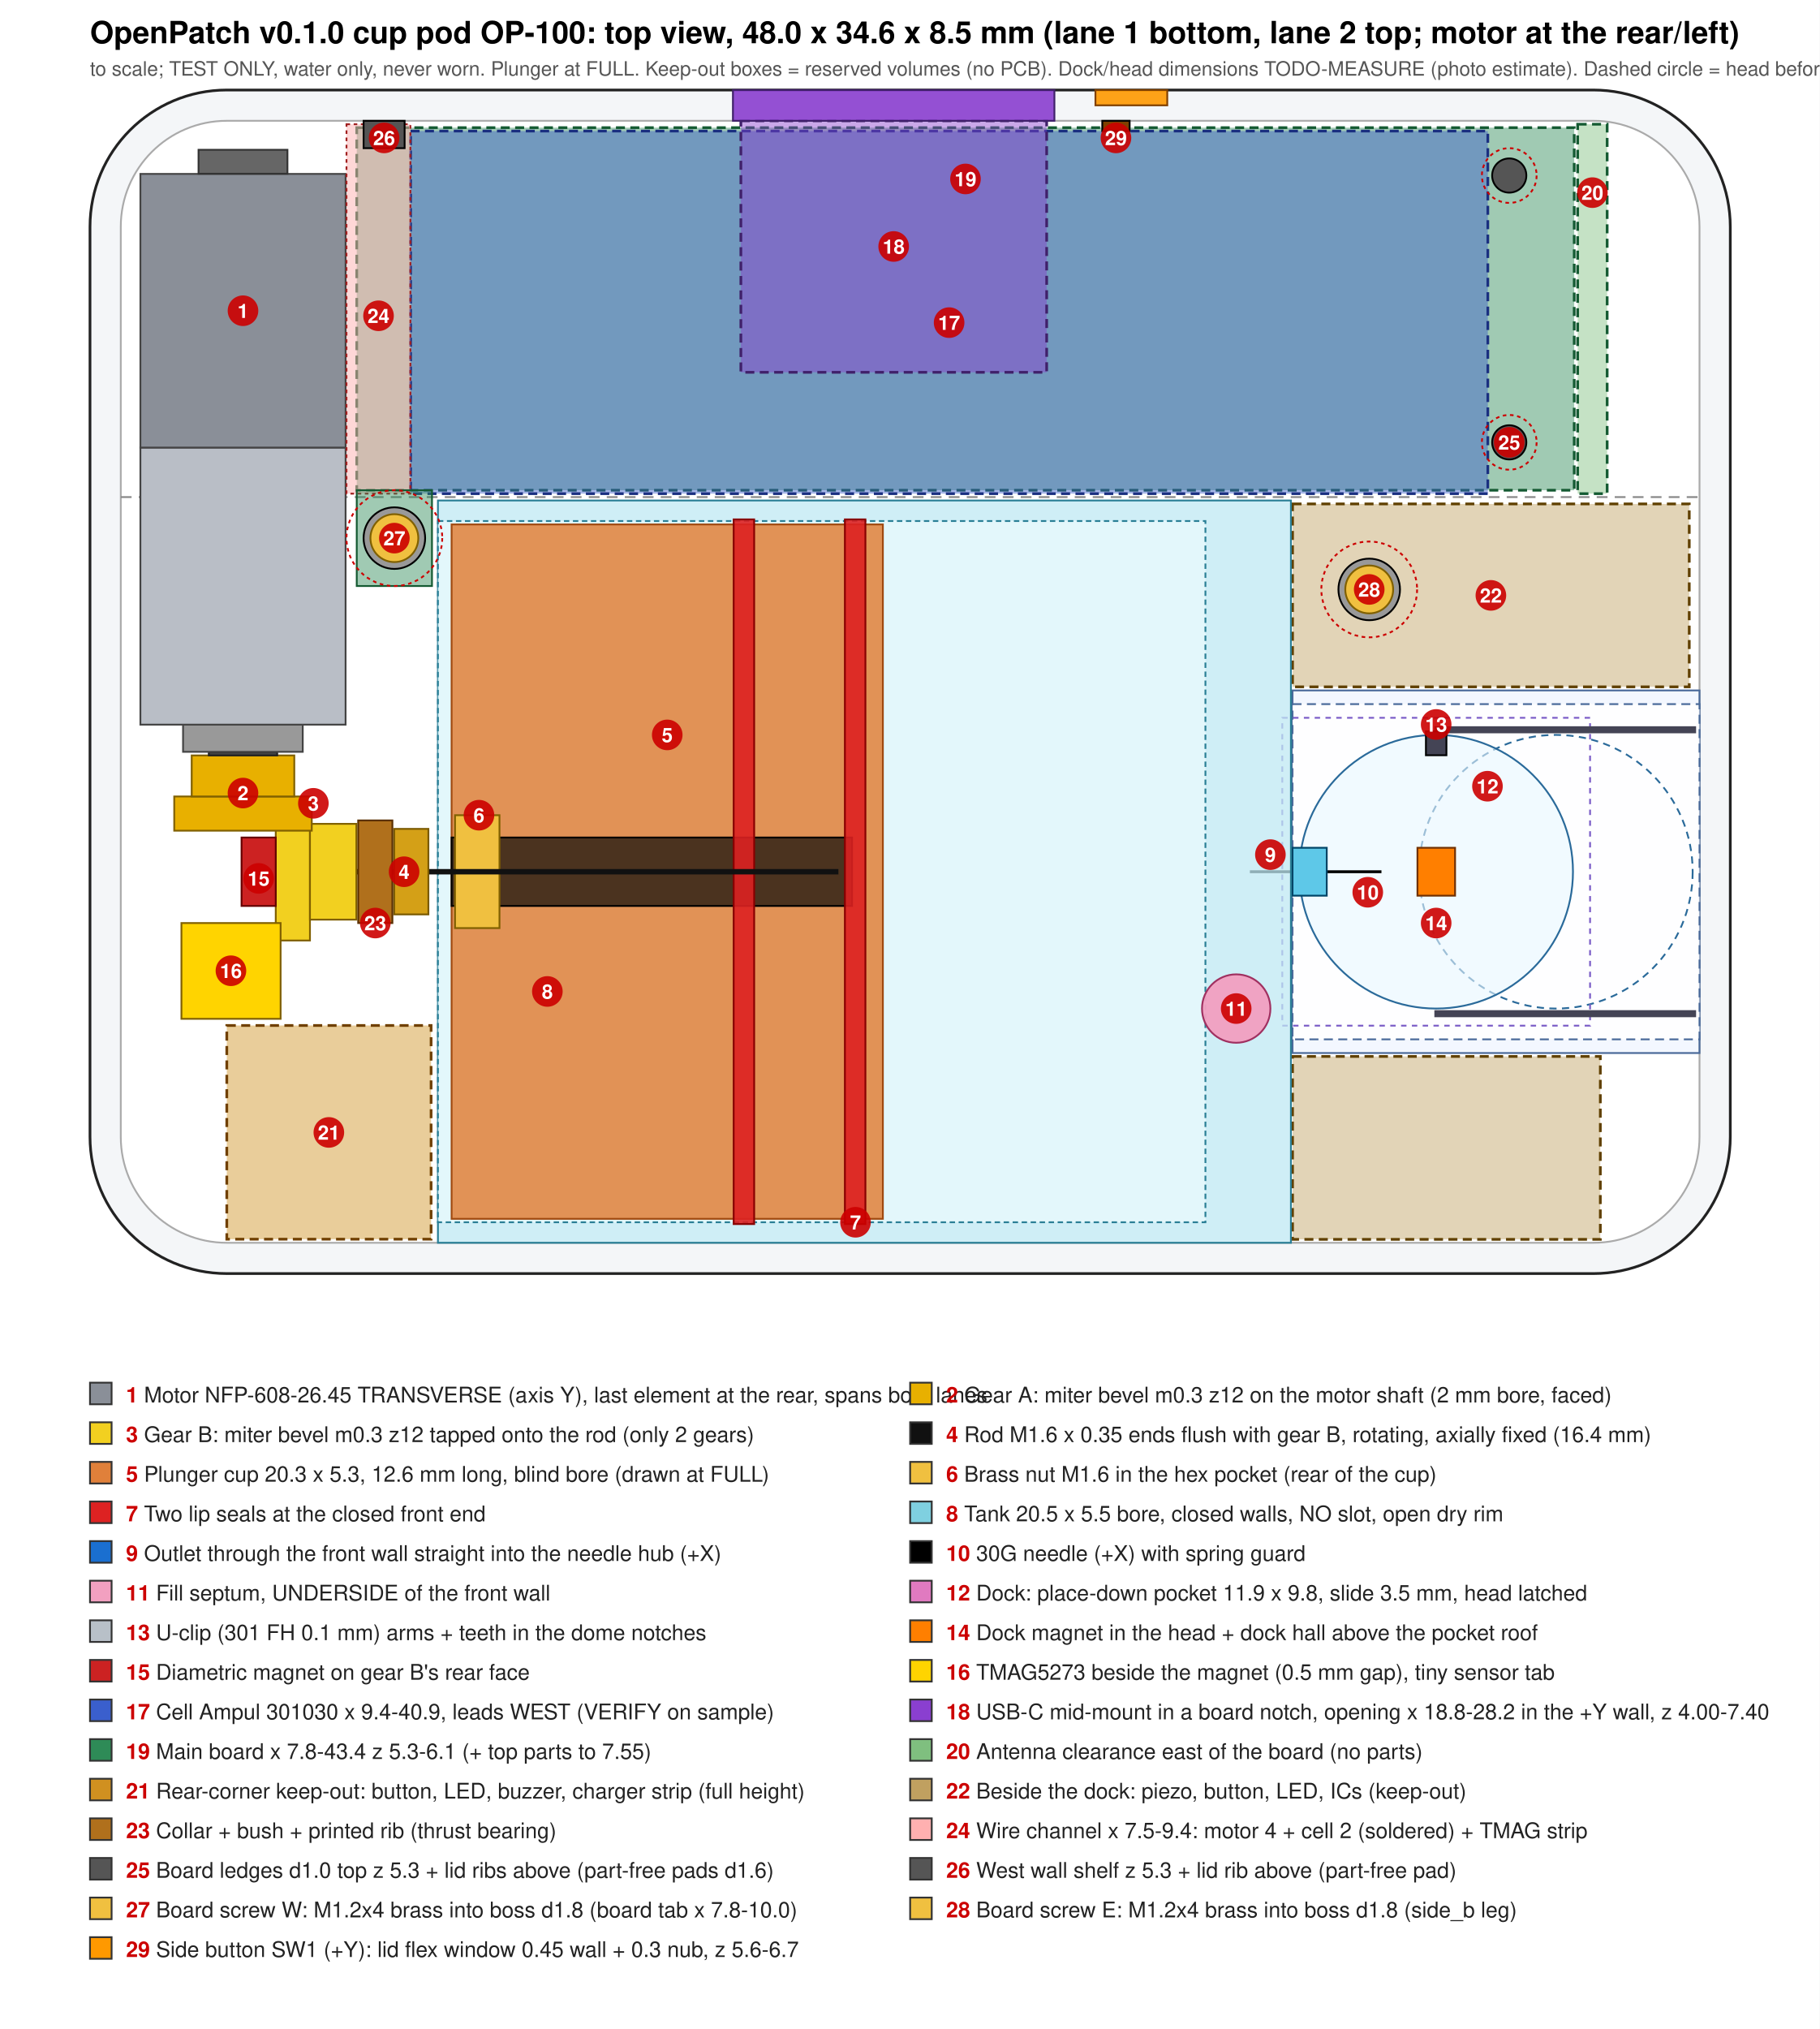
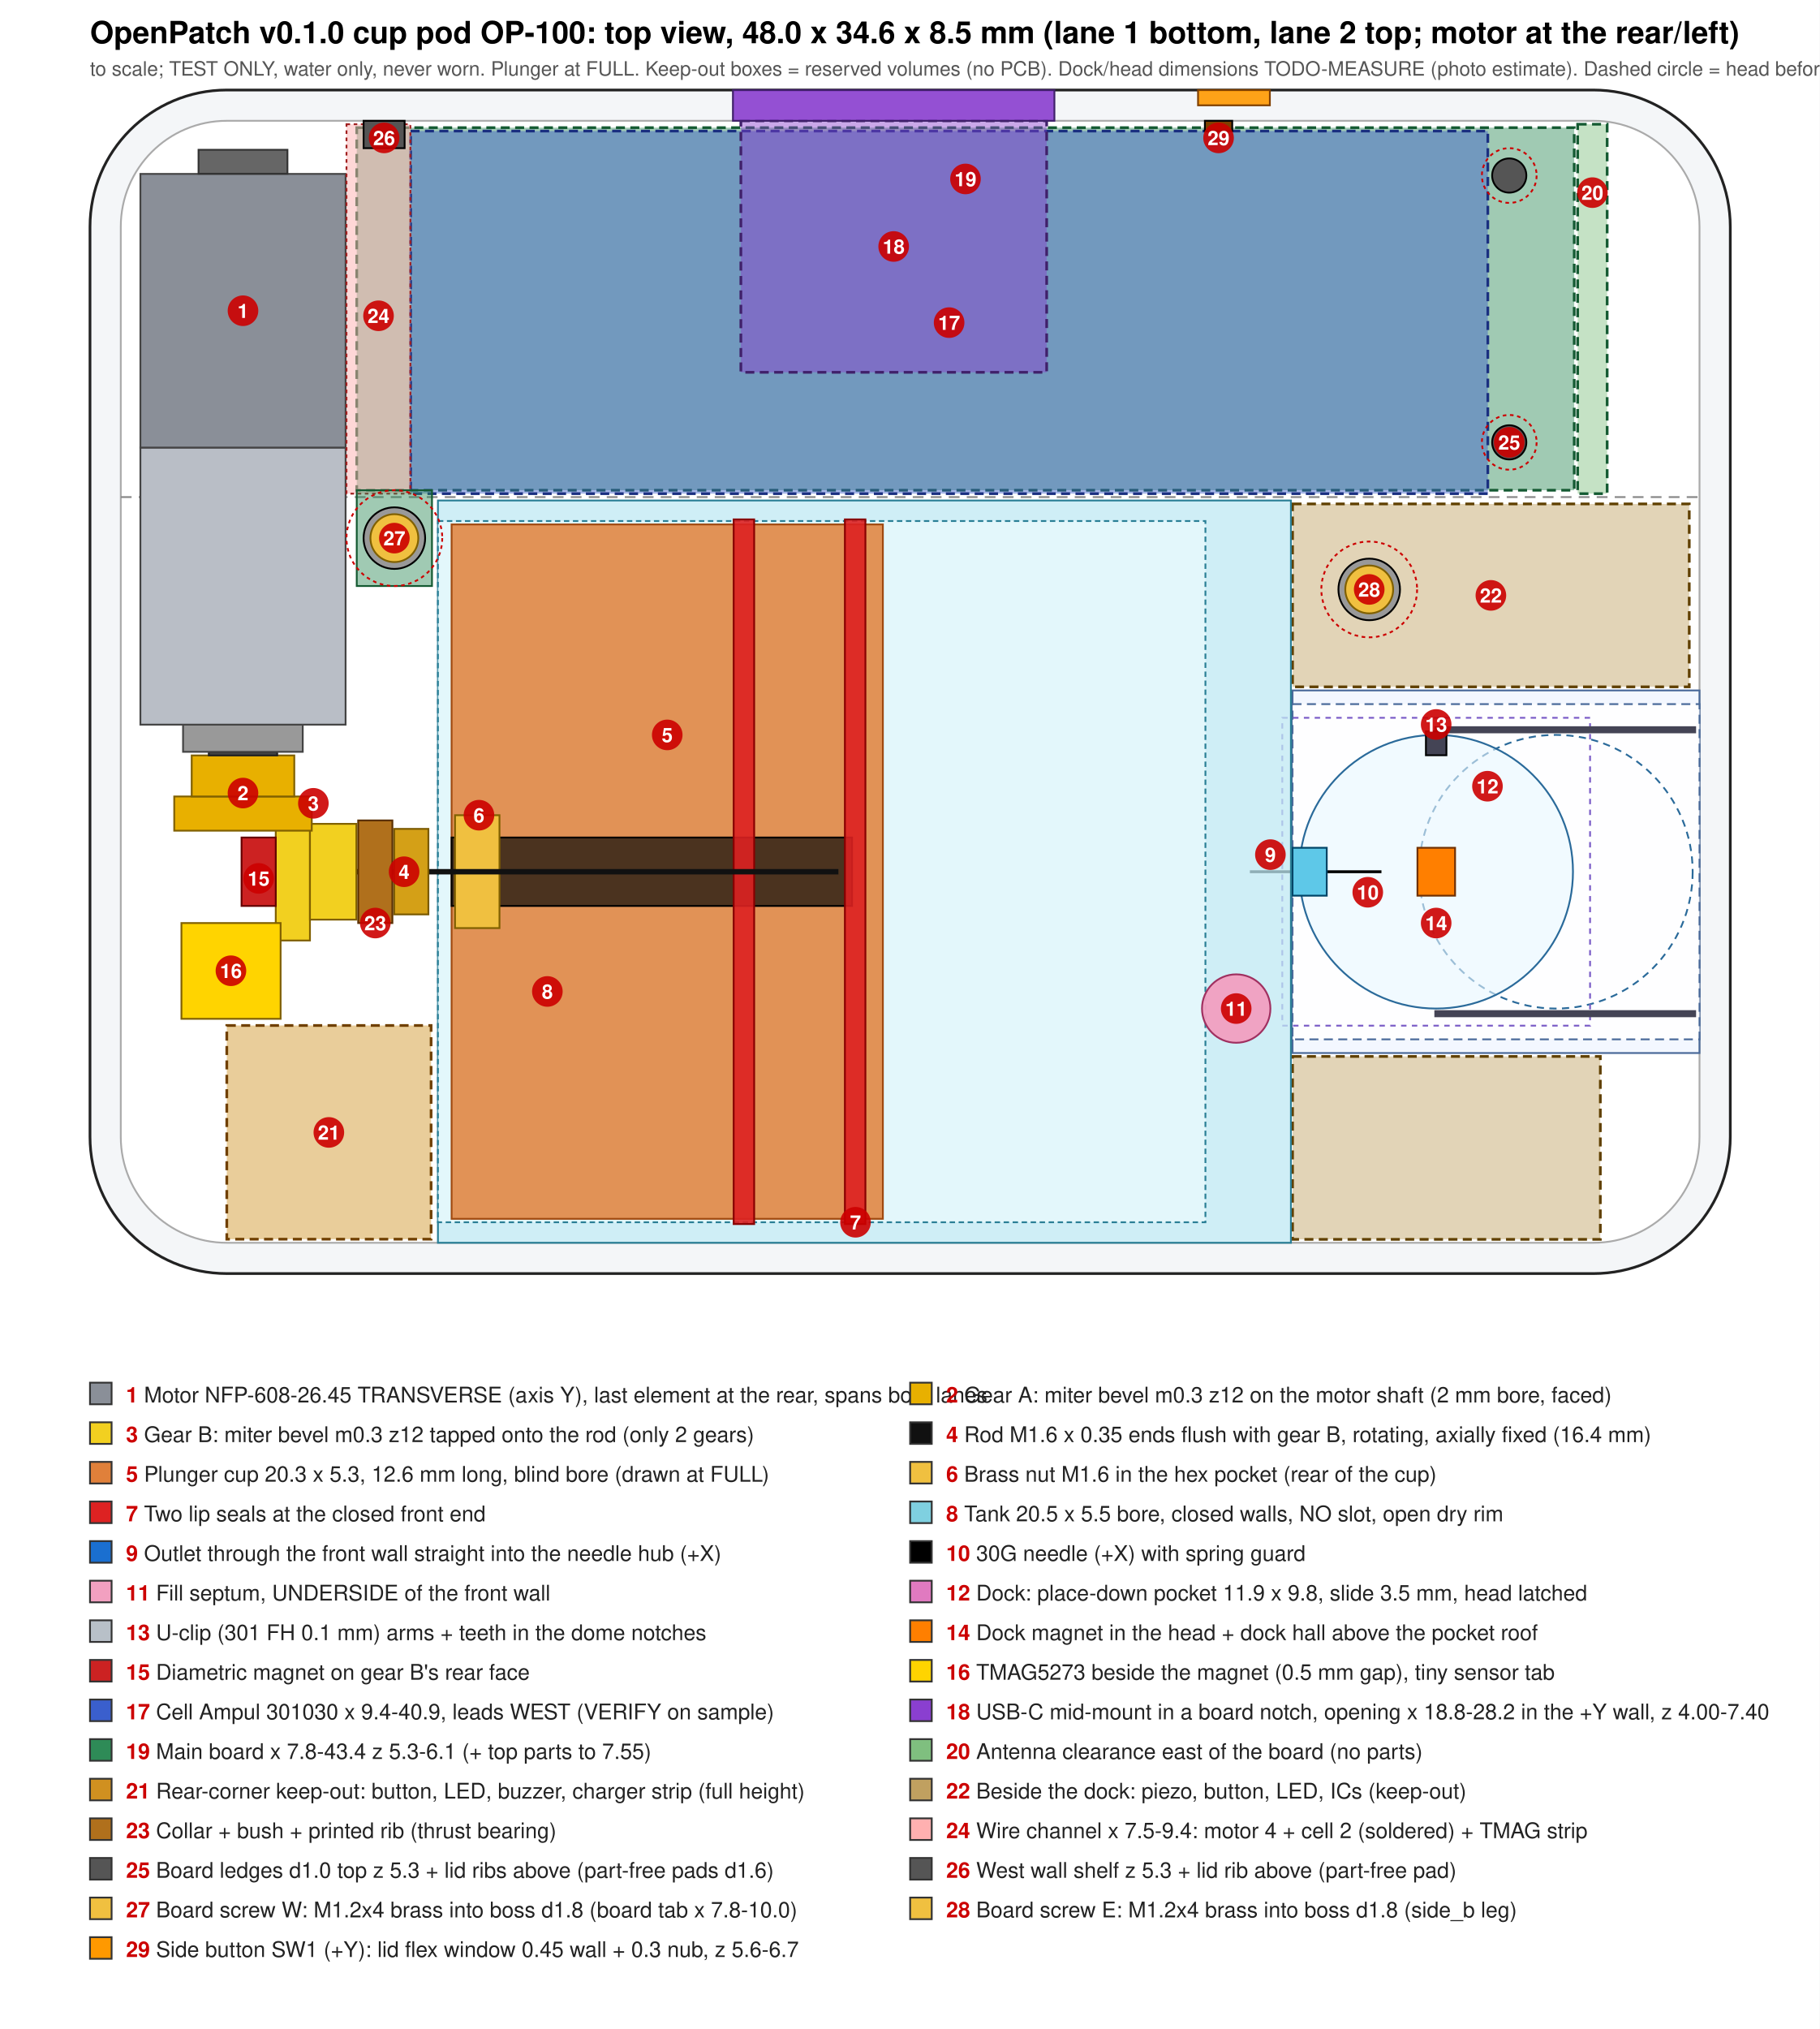
<svg xmlns="http://www.w3.org/2000/svg" width="1011" height="1127" viewBox="0 0 1011 1127" font-family="Helvetica,Arial,sans-serif">
  <rect width="100%" height="100%" fill="#ffffff" />
  <text x="50" y="24" font-size="17" font-weight="bold">OpenPatch v0.1.0 cup pod OP-100: top view, 48.0 x 34.6 x 8.5 mm (lane 1 bottom, lane 2 top; motor at the rear/left)</text>
  <text x="50" y="42" font-size="11" fill="#555">to scale; TEST ONLY, water only, never worn. Plunger at FULL. Keep-out boxes = reserved volumes (no PCB). Dock/head dimensions TODO-MEASURE (photo estimate). Dashed circle = head before the slide.</text>
  <rect x="50.0" y="50.0" width="911.3" height="657.4" rx="76.0" fill="#f4f6f8" fill-opacity="1.0" stroke="#222" stroke-width="1.5" />
  <rect x="67.1" y="67.1" width="877.1" height="623.2" rx="58.9" fill="#ffffff" fill-opacity="1.0" stroke="#aaa" stroke-width="1.0" />
  <line x1="67.1" y1="276.1" x2="944.2" y2="276.1" stroke="#888" stroke-width="1.0" stroke-dasharray="6,4" />
  <rect x="718.1" y="383.5" width="226.1" height="201.4" rx="0.0" fill="#e8f0ff" fill-opacity="0.5" stroke="#4a6a9a" stroke-width="1.0" />
  <rect x="718.1" y="391.1" width="226.1" height="186.2" rx="0.0" fill="#ffffff" fill-opacity="0.9" stroke="#4a6a9a" stroke-width="1.0" stroke-dasharray="5,3" />
  <circle cx="864.4" cy="484.2" r="76.0" fill="none" fill-opacity="1.0" stroke="#2a6a9a" stroke-width="1" stroke-dasharray="4,3" />
  <circle cx="797.9" cy="484.2" r="76.0" fill="#e8f6ff" fill-opacity="0.6" stroke="#2a6a9a" stroke-width="1" />
  <rect x="712.4" y="398.7" width="171.0" height="171.0" rx="0.0" fill="none" fill-opacity="1.0" stroke="#7a5cc7" stroke-width="1.0" stroke-dasharray="3,3" />
  <rect x="797.9" y="562.1" width="143.4" height="1.9" rx="0.0" fill="#b8c0c8" fill-opacity="1.0" stroke="#445" stroke-width="2" />
  <rect x="792.2" y="558.2" width="11.4" height="-5.7" rx="0.0" fill="#445" fill-opacity="1.0" stroke="#000" stroke-width="1.0" />
  <rect x="797.9" y="404.4" width="143.4" height="1.9" rx="0.0" fill="#b8c0c8" fill-opacity="1.0" stroke="#445" stroke-width="2" />
  <rect x="792.2" y="406.2" width="11.4" height="13.3" rx="0.0" fill="#445" fill-opacity="1.0" stroke="#000" stroke-width="1.0" />
  <rect x="787.5" y="470.9" width="20.9" height="26.6" rx="0.0" fill="#ff7f00" fill-opacity="1.0" stroke="#703000" stroke-width="1.0" />
  <line x1="694.4" y1="484.2" x2="767.5" y2="484.2" stroke="#000" stroke-width="1.6" />
  <rect x="718.1" y="470.9" width="19.0" height="26.6" rx="0.0" fill="#5ec8e8" fill-opacity="1.0" stroke="#046" stroke-width="1.0" />
  <rect x="198.2" y="70.9" width="676.4" height="201.4" rx="0.0" fill="#2e8b57" fill-opacity="0.45" stroke="#145a32" stroke-width="1.5" stroke-dasharray="5,3" />
  <rect x="876.5" y="69.0" width="16.4" height="205.2" rx="0.0" fill="#7fbf7f" fill-opacity="0.45" stroke="#145a32" stroke-width="1.5" stroke-dasharray="5,3" />
  <rect x="126.0" y="569.6" width="113.5" height="118.7" rx="0.0" fill="#d09020" fill-opacity="0.45" stroke="#704000" stroke-width="1.5" stroke-dasharray="5,3" />
  <rect x="718.1" y="586.8" width="171.0" height="101.6" rx="0.0" fill="#c0a060" fill-opacity="0.45" stroke="#604000" stroke-width="1.5" stroke-dasharray="5,3" />
  <rect x="718.1" y="279.9" width="220.4" height="101.6" rx="0.0" fill="#c0a060" fill-opacity="0.45" stroke="#604000" stroke-width="1.5" stroke-dasharray="5,3" />
  <rect x="228.1" y="72.8" width="598.5" height="201.4" rx="0.0" fill="#3a5fcd" fill-opacity="0.45" stroke="#1a2f80" stroke-width="1.5" stroke-dasharray="5,3" />
  <rect x="411.6" y="67.1" width="169.9" height="139.7" rx="0.0" fill="#8a3fd0" fill-opacity="0.45" stroke="#40206a" stroke-width="1.5" stroke-dasharray="5,3" />
  <rect x="243.3" y="278.0" width="473.9" height="412.3" rx="0.0" fill="#bfe8f2" fill-opacity="0.75" stroke="#2a7f96" stroke-width="1.0" />
  <rect x="243.3" y="289.4" width="426.4" height="389.5" rx="0.0" fill="#e8f8fc" fill-opacity="0.8" stroke="#2a7f96" stroke-width="1.0" stroke-dasharray="3,2" />
  <rect x="250.9" y="291.3" width="239.6" height="385.7" rx="0.0" fill="#e0803a" fill-opacity="0.85" stroke="#a04a10" stroke-width="1.0" />
  <rect x="250.9" y="465.2" width="222.5" height="38.0" rx="0.0" fill="#3b2a1a" fill-opacity="0.9" stroke="#000" stroke-width="1.0" />
  <rect x="407.6" y="288.5" width="11.4" height="391.4" rx="0.0" fill="#dd2222" fill-opacity="0.9" stroke="#880000" stroke-width="1.0" />
  <rect x="469.4" y="288.5" width="11.4" height="391.4" rx="0.0" fill="#dd2222" fill-opacity="0.9" stroke="#880000" stroke-width="1.0" />
  <rect x="252.8" y="452.8" width="24.7" height="62.7" rx="0.0" fill="#f0c040" fill-opacity="1.0" stroke="#806000" stroke-width="1.0" />
  <line x1="153.2" y1="484.2" x2="465.8" y2="484.2" stroke="#111" stroke-width="3.0" />
  <rect x="219.0" y="460.4" width="19.0" height="47.5" rx="0.0" fill="#d4a017" fill-opacity="1.0" stroke="#7a5a00" stroke-width="1.0" />
  <rect x="199.0" y="455.7" width="19.0" height="57.0" rx="0.0" fill="#b0701c" fill-opacity="1.0" stroke="#5a3000" stroke-width="1.0" />
  <rect x="153.2" y="446.0" width="19.0" height="76.4" rx="0.0" fill="#f2d020" fill-opacity="1.0" stroke="#806000" stroke-width="1.0" />
  <rect x="172.2" y="457.6" width="25.8" height="53.2" rx="0.0" fill="#f2d020" fill-opacity="1.0" stroke="#806000" stroke-width="1.0" />
  <rect x="134.2" y="465.2" width="19.0" height="38.0" rx="0.0" fill="#cc2222" fill-opacity="1.0" stroke="#660000" stroke-width="1.0" />
  <rect x="100.8" y="512.7" width="55.1" height="53.2" rx="0.0" fill="#ffd400" fill-opacity="1.0" stroke="#806000" stroke-width="1.0" />
  <rect x="96.8" y="442.4" width="76.4" height="19.0" rx="0.0" fill="#e8b000" fill-opacity="1.0" stroke="#806000" stroke-width="1.0" />
  <rect x="106.5" y="419.6" width="57.0" height="22.8" rx="0.0" fill="#e8b000" fill-opacity="1.0" stroke="#806000" stroke-width="1.0" />
  <rect x="116.0" y="417.7" width="38.0" height="1.9" rx="0.0" fill="#444" fill-opacity="1.0" stroke="#222" stroke-width="1.0" />
  <rect x="101.7" y="402.4" width="66.5" height="15.2" rx="0.0" fill="#999" fill-opacity="1.0" stroke="#444" stroke-width="1.0" />
  <rect x="78.0" y="248.6" width="114.0" height="153.9" rx="0.0" fill="#b9bec6" fill-opacity="1.0" stroke="#444" stroke-width="1.0" />
  <rect x="78.0" y="96.6" width="114.0" height="152.0" rx="0.0" fill="#8a8f98" fill-opacity="1.0" stroke="#444" stroke-width="1.0" />
  <rect x="110.3" y="83.2" width="49.4" height="13.3" rx="0.0" fill="#666" fill-opacity="1.0" stroke="#333" stroke-width="1.0" />
  <circle cx="686.8" cy="560.2" r="19.0" fill="#f2a0c0" fill-opacity="0.95" stroke="#a03060" stroke-width="1" />
  <rect x="407.2" y="50.0" width="178.6" height="17.1" rx="0.0" fill="#8a3fd0" fill-opacity="0.9" stroke="#40206a" stroke-width="1.0" />
  <rect x="192.5" y="69.0" width="35.5" height="205.2" rx="0.0" fill="#ffb0b0" fill-opacity="0.5" stroke="#a02020" stroke-width="1.0" stroke-dasharray="2,2" />
  <circle cx="838.5" cy="245.7" r="15.2" fill="none" fill-opacity="1.0" stroke="#c00" stroke-width="1" stroke-dasharray="2,2" />
  <circle cx="838.5" cy="245.7" r="9.5" fill="#555" fill-opacity="1.0" stroke="#000" stroke-width="1" />
  <circle cx="838.5" cy="97.5" r="15.2" fill="none" fill-opacity="1.0" stroke="#c00" stroke-width="1" stroke-dasharray="2,2" />
  <circle cx="838.5" cy="97.5" r="9.5" fill="#555" fill-opacity="1.0" stroke="#000" stroke-width="1" />
  <rect x="202.0" y="67.1" width="22.8" height="15.2" rx="0.0" fill="#555" fill-opacity="1.0" stroke="#000" stroke-width="1.0" />
  <rect x="198.2" y="272.3" width="41.8" height="53.2" rx="0.0" fill="#2e8b57" fill-opacity="0.45" stroke="#145a32" stroke-width="1.0" />
  <circle cx="219.1" cy="298.9" r="26.6" fill="none" fill-opacity="1.0" stroke="#c00" stroke-width="1" stroke-dasharray="2,2" />
  <circle cx="219.1" cy="298.9" r="17.1" fill="#999" fill-opacity="1.0" stroke="#000" stroke-width="1" />
  <circle cx="219.1" cy="298.9" r="13.3" fill="#f0c040" fill-opacity="1.0" stroke="#806000" stroke-width="1" />
  <circle cx="760.7" cy="327.4" r="26.6" fill="none" fill-opacity="1.0" stroke="#c00" stroke-width="1" stroke-dasharray="2,2" />
  <circle cx="760.7" cy="327.4" r="17.1" fill="#999" fill-opacity="1.0" stroke="#000" stroke-width="1" />
  <circle cx="760.7" cy="327.4" r="13.3" fill="#f0c040" fill-opacity="1.0" stroke="#806000" stroke-width="1" />
-   <rect x="608.6" y="50.0" width="39.9" height="8.5" rx="0.0" fill="#ff9900" fill-opacity="0.9" stroke="#804000" stroke-width="1.0" />
-   <rect x="612.4" y="67.1" width="15.2" height="5.7" rx="0.0" fill="#804000" fill-opacity="1.0" stroke="#000" stroke-width="1.0" />
+   <rect x="665.6" y="50.0" width="39.9" height="8.5" rx="0.0" fill="#ff9900" fill-opacity="0.9" stroke="#804000" stroke-width="1.0" />
+   <rect x="669.4" y="67.1" width="15.2" height="5.7" rx="0.0" fill="#804000" fill-opacity="1.0" stroke="#000" stroke-width="1.0" />
  <circle cx="135.0" cy="172.6" r="8.5" fill="#c00" fill-opacity="0.9" />
  <text x="135.0" y="176.6" font-size="11" fill="#fff" text-anchor="middle" font-weight="bold">1</text>
  <rect x="50.0" y="768" width="12" height="12" fill="#8a8f98" stroke="#333" />
  <text x="70.0" y="779" font-size="12" fill="#222">
    <tspan fill="#c00" font-weight="bold">1</tspan>  Motor NFP-608-26.45 TRANSVERSE (axis Y), last element at the rear, spans both lanes</text>
  <circle cx="135.0" cy="440.5" r="8.5" fill="#c00" fill-opacity="0.9" />
  <text x="135.0" y="444.5" font-size="11" fill="#fff" text-anchor="middle" font-weight="bold">2</text>
  <rect x="505.651" y="768" width="12" height="12" fill="#e8b000" stroke="#333" />
  <text x="525.651" y="779" font-size="12" fill="#222">
    <tspan fill="#c00" font-weight="bold">2</tspan>  Gear A: miter bevel m0.3 z12 on the motor shaft (2 mm bore, faced)</text>
  <circle cx="174.1" cy="446.2" r="8.5" fill="#c00" fill-opacity="0.9" />
  <text x="174.1" y="450.2" font-size="11" fill="#fff" text-anchor="middle" font-weight="bold">3</text>
  <rect x="50.0" y="790" width="12" height="12" fill="#f2d020" stroke="#333" />
  <text x="70.0" y="801" font-size="12" fill="#222">
    <tspan fill="#c00" font-weight="bold">3</tspan>  Gear B: miter bevel m0.3 z12 tapped onto the rod (only 2 gears)</text>
  <circle cx="224.5" cy="484.2" r="8.5" fill="#c00" fill-opacity="0.9" />
  <text x="224.5" y="488.2" font-size="11" fill="#fff" text-anchor="middle" font-weight="bold">4</text>
  <rect x="505.651" y="790" width="12" height="12" fill="#111111" stroke="#333" />
  <text x="525.651" y="801" font-size="12" fill="#222">
    <tspan fill="#c00" font-weight="bold">4</tspan>  Rod M1.6 x 0.35 ends flush with gear B, rotating, axially fixed (16.4 mm)</text>
  <circle cx="370.7" cy="408.2" r="8.5" fill="#c00" fill-opacity="0.9" />
  <text x="370.7" y="412.2" font-size="11" fill="#fff" text-anchor="middle" font-weight="bold">5</text>
  <rect x="50.0" y="812" width="12" height="12" fill="#e0803a" stroke="#333" />
  <text x="70.0" y="823" font-size="12" fill="#222">
    <tspan fill="#c00" font-weight="bold">5</tspan>  Plunger cup 20.3 x 5.3, 12.6 mm long, blind bore (drawn at FULL)</text>
  <circle cx="266.1" cy="452.8" r="8.5" fill="#c00" fill-opacity="0.9" />
  <text x="266.1" y="456.8" font-size="11" fill="#fff" text-anchor="middle" font-weight="bold">6</text>
  <rect x="505.651" y="812" width="12" height="12" fill="#f0c040" stroke="#333" />
  <text x="525.651" y="823" font-size="12" fill="#222">
    <tspan fill="#c00" font-weight="bold">6</tspan>  Brass nut M1.6 in the hex pocket (rear of the cup)</text>
  <circle cx="475.3" cy="678.9" r="8.5" fill="#c00" fill-opacity="0.9" />
  <text x="475.3" y="682.9" font-size="11" fill="#fff" text-anchor="middle" font-weight="bold">7</text>
  <rect x="50.0" y="834" width="12" height="12" fill="#dd2222" stroke="#333" />
  <text x="70.0" y="845" font-size="12" fill="#222">
    <tspan fill="#c00" font-weight="bold">7</tspan>  Two lip seals at the closed front end</text>
  <circle cx="304.1" cy="550.7" r="8.5" fill="#c00" fill-opacity="0.9" />
  <text x="304.1" y="554.7" font-size="11" fill="#fff" text-anchor="middle" font-weight="bold">8</text>
  <rect x="505.651" y="834" width="12" height="12" fill="#7fd0e0" stroke="#333" />
  <text x="525.651" y="845" font-size="12" fill="#222">
    <tspan fill="#c00" font-weight="bold">8</tspan>  Tank 20.5 x 5.5 bore, closed walls, NO slot, open dry rim</text>
  <circle cx="705.8" cy="474.7" r="8.5" fill="#c00" fill-opacity="0.9" />
  <text x="705.8" y="478.7" font-size="11" fill="#fff" text-anchor="middle" font-weight="bold">9</text>
  <rect x="50.0" y="856" width="12" height="12" fill="#1a6fd0" stroke="#333" />
  <text x="70.0" y="867" font-size="12" fill="#222">
    <tspan fill="#c00" font-weight="bold">9</tspan>  Outlet through the front wall straight into the needle hub (+X)</text>
  <circle cx="759.9" cy="495.6" r="8.5" fill="#c00" fill-opacity="0.9" />
  <text x="759.9" y="499.6" font-size="11" fill="#fff" text-anchor="middle" font-weight="bold">10</text>
  <rect x="505.651" y="856" width="12" height="12" fill="#000000" stroke="#333" />
  <text x="525.651" y="867" font-size="12" fill="#222">
    <tspan fill="#c00" font-weight="bold">10</tspan>  30G needle (+X) with spring guard</text>
  <circle cx="686.8" cy="560.2" r="8.5" fill="#c00" fill-opacity="0.9" />
  <text x="686.8" y="564.2" font-size="11" fill="#fff" text-anchor="middle" font-weight="bold">11</text>
  <rect x="50.0" y="878" width="12" height="12" fill="#f2a0c0" stroke="#333" />
  <text x="70.0" y="889" font-size="12" fill="#222">
    <tspan fill="#c00" font-weight="bold">11</tspan>  Fill septum, UNDERSIDE of the front wall</text>
  <circle cx="826.4" cy="436.7" r="8.5" fill="#c00" fill-opacity="0.9" />
  <text x="826.4" y="440.7" font-size="11" fill="#fff" text-anchor="middle" font-weight="bold">12</text>
  <rect x="505.651" y="878" width="12" height="12" fill="#e07ac0" stroke="#333" />
  <text x="525.651" y="889" font-size="12" fill="#222">
    <tspan fill="#c00" font-weight="bold">12</tspan>  Dock: place-down pocket 11.9 x 9.8, slide 3.5 mm, head latched</text>
  <circle cx="797.9" cy="402.4" r="8.5" fill="#c00" fill-opacity="0.9" />
  <text x="797.9" y="406.4" font-size="11" fill="#fff" text-anchor="middle" font-weight="bold">13</text>
  <rect x="50.0" y="900" width="12" height="12" fill="#b8c0c8" stroke="#333" />
  <text x="70.0" y="911" font-size="12" fill="#222">
    <tspan fill="#c00" font-weight="bold">13</tspan>  U-clip (301 FH 0.1 mm) arms + teeth in the dome notches</text>
  <circle cx="797.9" cy="512.7" r="8.5" fill="#c00" fill-opacity="0.9" />
  <text x="797.9" y="516.7" font-size="11" fill="#fff" text-anchor="middle" font-weight="bold">14</text>
  <rect x="505.651" y="900" width="12" height="12" fill="#ff7f00" stroke="#333" />
  <text x="525.651" y="911" font-size="12" fill="#222">
    <tspan fill="#c00" font-weight="bold">14</tspan>  Dock magnet in the head + dock hall above the pocket roof</text>
  <circle cx="143.7" cy="487.9" r="8.5" fill="#c00" fill-opacity="0.9" />
  <text x="143.7" y="491.9" font-size="11" fill="#fff" text-anchor="middle" font-weight="bold">15</text>
  <rect x="50.0" y="922" width="12" height="12" fill="#cc2222" stroke="#333" />
  <text x="70.0" y="933" font-size="12" fill="#222">
    <tspan fill="#c00" font-weight="bold">15</tspan>  Diametric magnet on gear B's rear face</text>
  <circle cx="128.3" cy="539.2" r="8.5" fill="#c00" fill-opacity="0.9" />
  <text x="128.3" y="543.2" font-size="11" fill="#fff" text-anchor="middle" font-weight="bold">16</text>
  <rect x="505.651" y="922" width="12" height="12" fill="#ffd400" stroke="#333" />
  <text x="525.651" y="933" font-size="12" fill="#222">
    <tspan fill="#c00" font-weight="bold">16</tspan>  TMAG5273 beside the magnet (0.5 mm gap), tiny sensor tab</text>
  <circle cx="527.3" cy="179.2" r="8.5" fill="#c00" fill-opacity="0.9" />
  <text x="527.3" y="183.2" font-size="11" fill="#fff" text-anchor="middle" font-weight="bold">17</text>
  <rect x="50.0" y="944" width="12" height="12" fill="#3a5fcd" stroke="#333" />
  <text x="70.0" y="955" font-size="12" fill="#222">
    <tspan fill="#c00" font-weight="bold">17</tspan>  Cell Ampul 301030 x 9.4-40.9, leads WEST (VERIFY on sample)</text>
  <circle cx="496.5" cy="136.9" r="8.5" fill="#c00" fill-opacity="0.9" />
  <text x="496.5" y="140.9" font-size="11" fill="#fff" text-anchor="middle" font-weight="bold">18</text>
  <rect x="505.651" y="944" width="12" height="12" fill="#8a3fd0" stroke="#333" />
  <text x="525.651" y="955" font-size="12" fill="#222">
    <tspan fill="#c00" font-weight="bold">18</tspan>  USB-C mid-mount in a board notch, opening x 18.8-28.2 in the +Y wall, z 4.00-7.40</text>
  <circle cx="536.4" cy="99.4" r="8.5" fill="#c00" fill-opacity="0.9" />
  <text x="536.4" y="103.4" font-size="11" fill="#fff" text-anchor="middle" font-weight="bold">19</text>
  <rect x="50.0" y="966" width="12" height="12" fill="#2e8b57" stroke="#333" />
  <text x="70.0" y="977" font-size="12" fill="#222">
    <tspan fill="#c00" font-weight="bold">19</tspan>  Main board x 7.8-43.4 z 5.3-6.1 (+ top parts to 7.55)</text>
  <circle cx="884.7" cy="107.0" r="8.5" fill="#c00" fill-opacity="0.9" />
  <text x="884.7" y="111.0" font-size="11" fill="#fff" text-anchor="middle" font-weight="bold">20</text>
  <rect x="505.651" y="966" width="12" height="12" fill="#7fbf7f" stroke="#333" />
  <text x="525.651" y="977" font-size="12" fill="#222">
    <tspan fill="#c00" font-weight="bold">20</tspan>  Antenna clearance east of the board (no parts)</text>
  <circle cx="182.7" cy="629.0" r="8.5" fill="#c00" fill-opacity="0.9" />
  <text x="182.7" y="633.0" font-size="11" fill="#fff" text-anchor="middle" font-weight="bold">21</text>
  <rect x="50.0" y="988" width="12" height="12" fill="#d09020" stroke="#333" />
  <text x="70.0" y="999" font-size="12" fill="#222">
    <tspan fill="#c00" font-weight="bold">21</tspan>  Rear-corner keep-out: button, LED, buzzer, charger strip (full height)</text>
  <circle cx="828.3" cy="330.7" r="8.5" fill="#c00" fill-opacity="0.9" />
  <text x="828.3" y="334.7" font-size="11" fill="#fff" text-anchor="middle" font-weight="bold">22</text>
  <rect x="505.651" y="988" width="12" height="12" fill="#c0a060" stroke="#333" />
  <text x="525.651" y="999" font-size="12" fill="#222">
    <tspan fill="#c00" font-weight="bold">22</tspan>  Beside the dock: piezo, button, LED, ICs (keep-out)</text>
  <circle cx="208.5" cy="512.7" r="8.5" fill="#c00" fill-opacity="0.9" />
  <text x="208.5" y="516.7" font-size="11" fill="#fff" text-anchor="middle" font-weight="bold">23</text>
  <rect x="50.0" y="1010" width="12" height="12" fill="#b0701c" stroke="#333" />
  <text x="70.0" y="1021" font-size="12" fill="#222">
    <tspan fill="#c00" font-weight="bold">23</tspan>  Collar + bush + printed rib (thrust bearing)</text>
  <circle cx="210.3" cy="175.4" r="8.5" fill="#c00" fill-opacity="0.9" />
  <text x="210.3" y="179.4" font-size="11" fill="#fff" text-anchor="middle" font-weight="bold">24</text>
  <rect x="505.651" y="1010" width="12" height="12" fill="#ffb0b0" stroke="#333" />
  <text x="525.651" y="1021" font-size="12" fill="#222">
    <tspan fill="#c00" font-weight="bold">24</tspan>  Wire channel x 7.5-9.4: motor 4 + cell 2 (soldered) + TMAG strip</text>
  <circle cx="838.5" cy="245.7" r="8.5" fill="#c00" fill-opacity="0.9" />
  <text x="838.5" y="249.7" font-size="11" fill="#fff" text-anchor="middle" font-weight="bold">25</text>
  <rect x="50.0" y="1032" width="12" height="12" fill="#555555" stroke="#333" />
  <text x="70.0" y="1043" font-size="12" fill="#222">
    <tspan fill="#c00" font-weight="bold">25</tspan>  Board ledges d1.0 top z 5.3 + lid ribs above (part-free pads d1.6)</text>
  <circle cx="213.4" cy="76.6" r="8.5" fill="#c00" fill-opacity="0.9" />
  <text x="213.4" y="80.6" font-size="11" fill="#fff" text-anchor="middle" font-weight="bold">26</text>
  <rect x="505.651" y="1032" width="12" height="12" fill="#555555" stroke="#333" />
  <text x="525.651" y="1043" font-size="12" fill="#222">
    <tspan fill="#c00" font-weight="bold">26</tspan>  West wall shelf z 5.3 + lid rib above (part-free pad)</text>
  <circle cx="219.1" cy="298.9" r="8.5" fill="#c00" fill-opacity="0.9" />
  <text x="219.1" y="302.9" font-size="11" fill="#fff" text-anchor="middle" font-weight="bold">27</text>
  <rect x="50.0" y="1054" width="12" height="12" fill="#f0c040" stroke="#333" />
  <text x="70.0" y="1065" font-size="12" fill="#222">
    <tspan fill="#c00" font-weight="bold">27</tspan>  Board screw W: M1.2x4 brass into boss d1.8 (board tab x 7.8-10.0)</text>
  <circle cx="760.7" cy="327.4" r="8.5" fill="#c00" fill-opacity="0.9" />
  <text x="760.7" y="331.4" font-size="11" fill="#fff" text-anchor="middle" font-weight="bold">28</text>
  <rect x="505.651" y="1054" width="12" height="12" fill="#f0c040" stroke="#333" />
  <text x="525.651" y="1065" font-size="12" fill="#222">
    <tspan fill="#c00" font-weight="bold">28</tspan>  Board screw E: M1.2x4 brass into boss d1.8 (side_b leg)</text>
-   <circle cx="620.0" cy="76.6" r="8.5" fill="#c00" fill-opacity="0.9" />
-   <text x="620.0" y="80.6" font-size="11" fill="#fff" text-anchor="middle" font-weight="bold">29</text>
+   <circle cx="677.0" cy="76.6" r="8.5" fill="#c00" fill-opacity="0.9" />
+   <text x="677.0" y="80.6" font-size="11" fill="#fff" text-anchor="middle" font-weight="bold">29</text>
  <rect x="50.0" y="1076" width="12" height="12" fill="#ff9900" stroke="#333" />
  <text x="70.0" y="1087" font-size="12" fill="#222">
    <tspan fill="#c00" font-weight="bold">29</tspan>  Side button SW1 (+Y): lid flex window 0.45 wall + 0.3 nub, z 5.6-6.7</text>
</svg>
